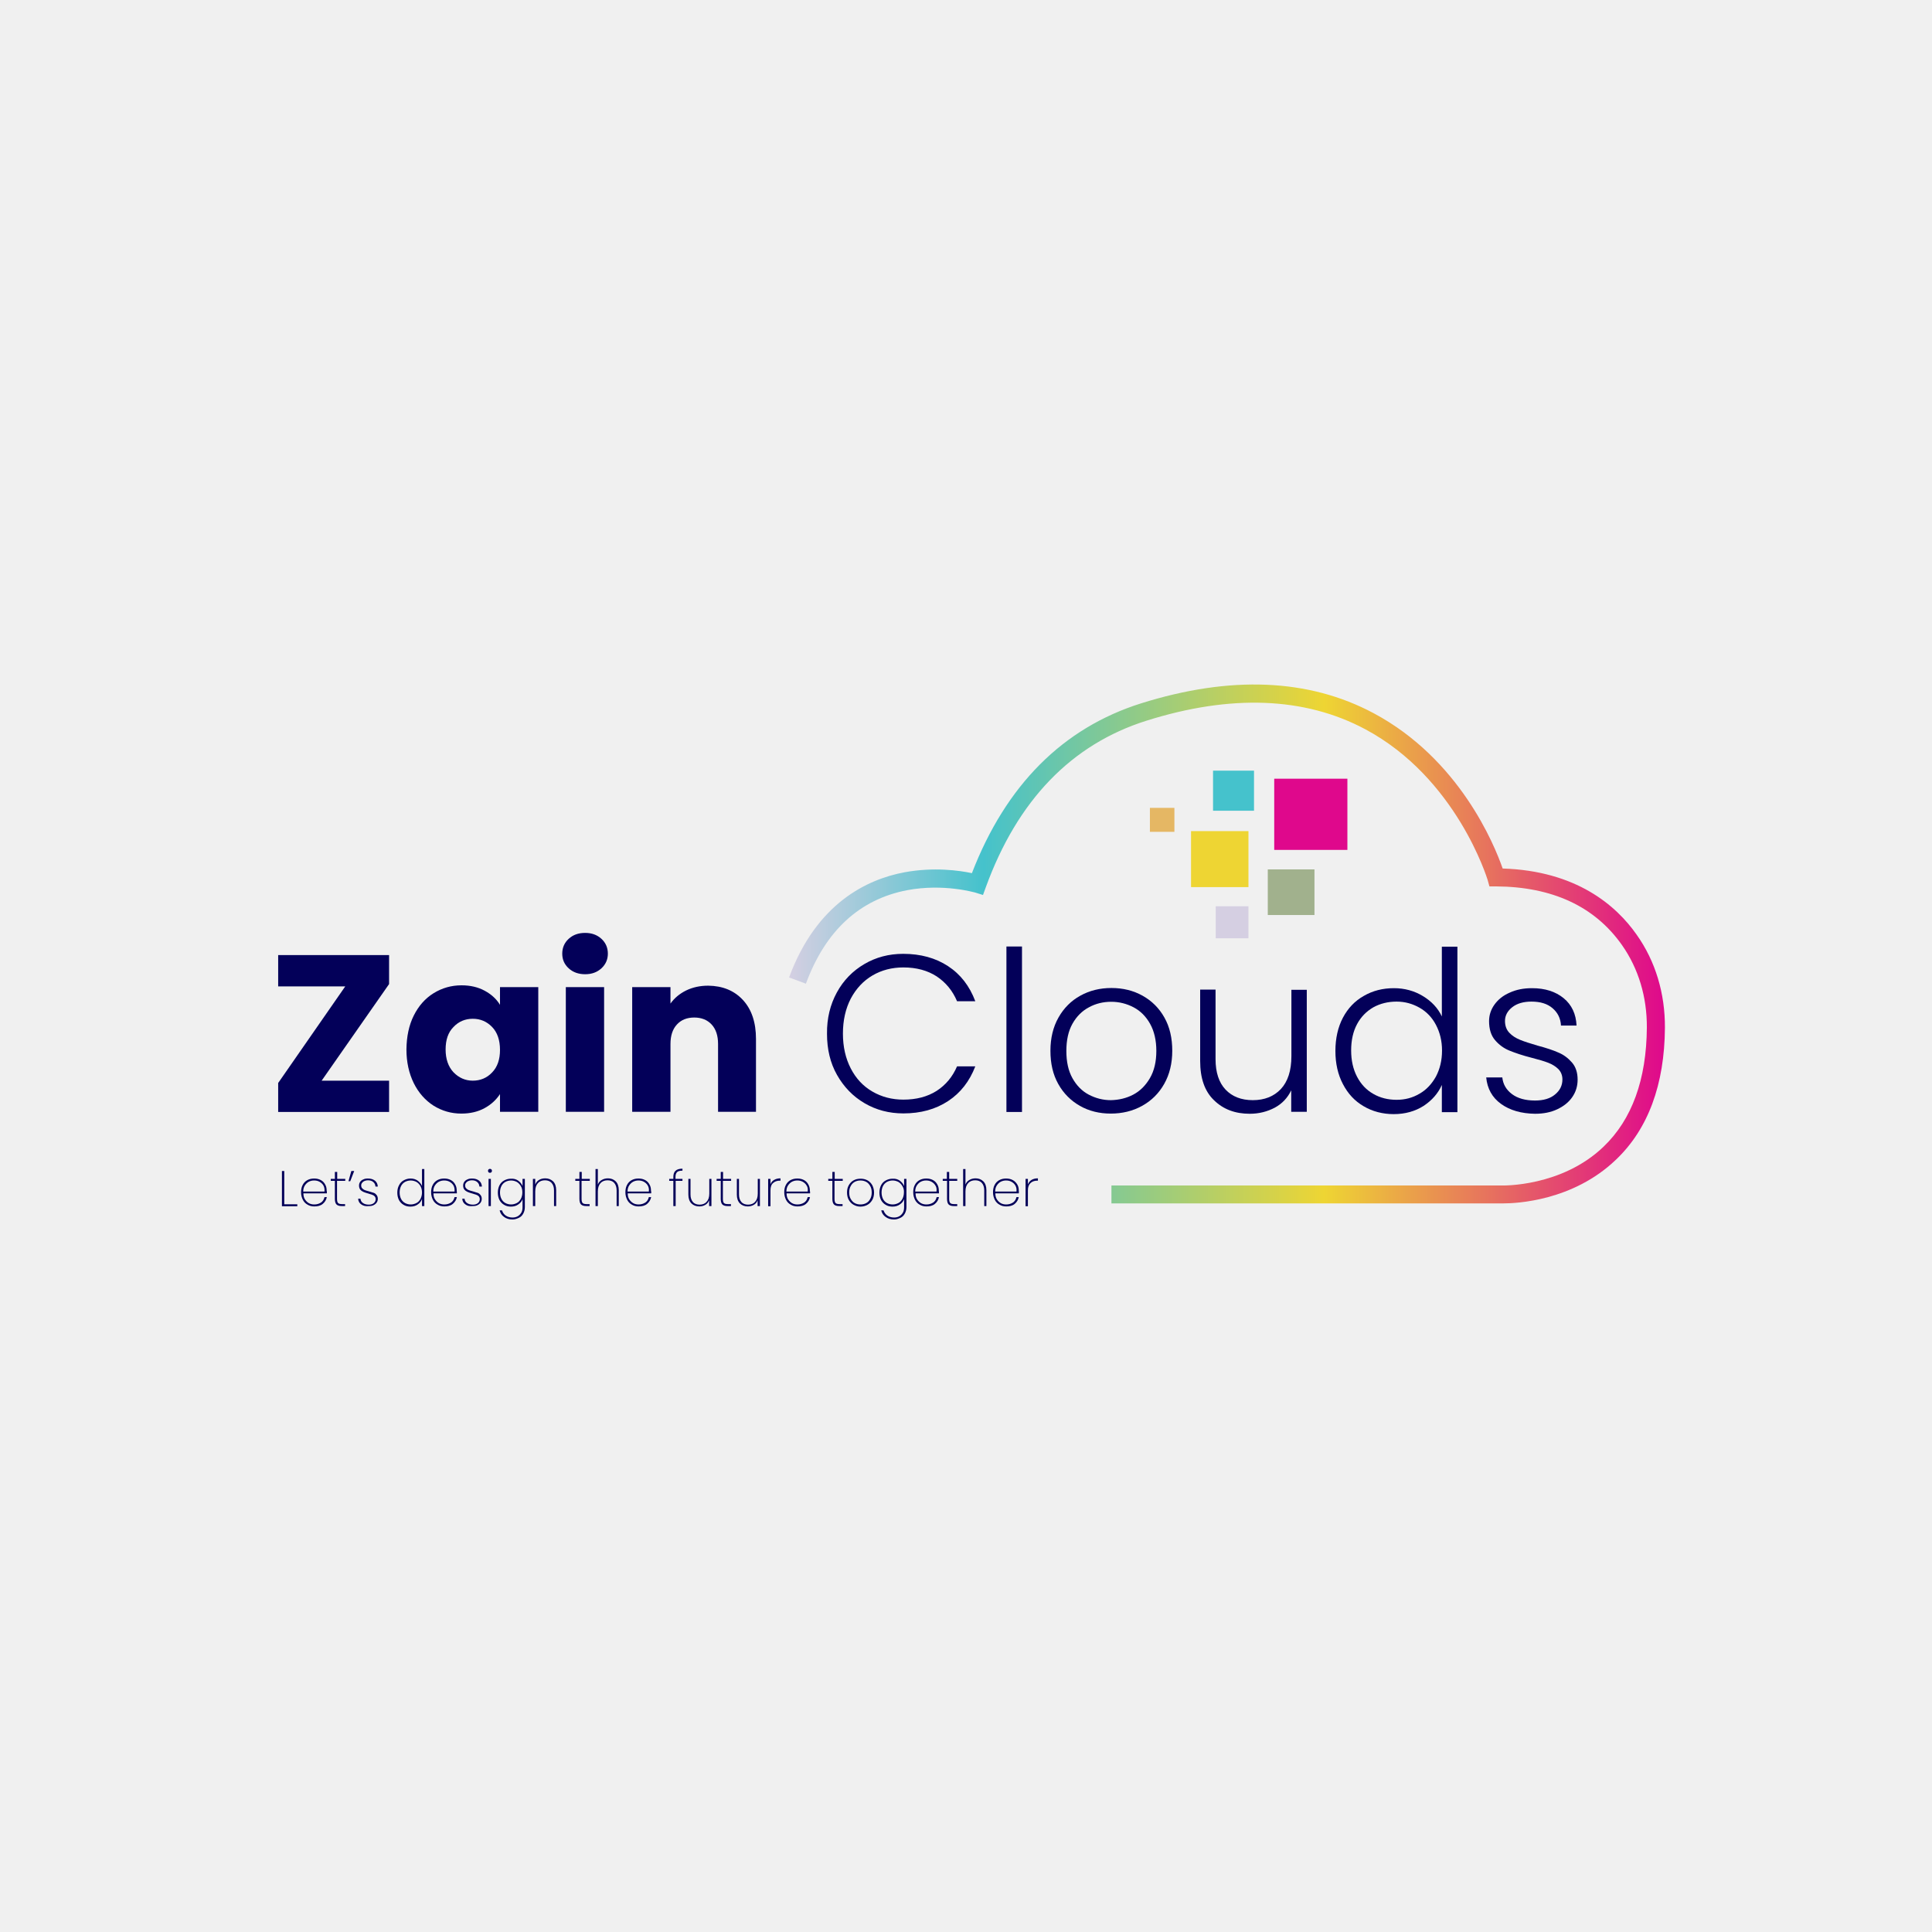
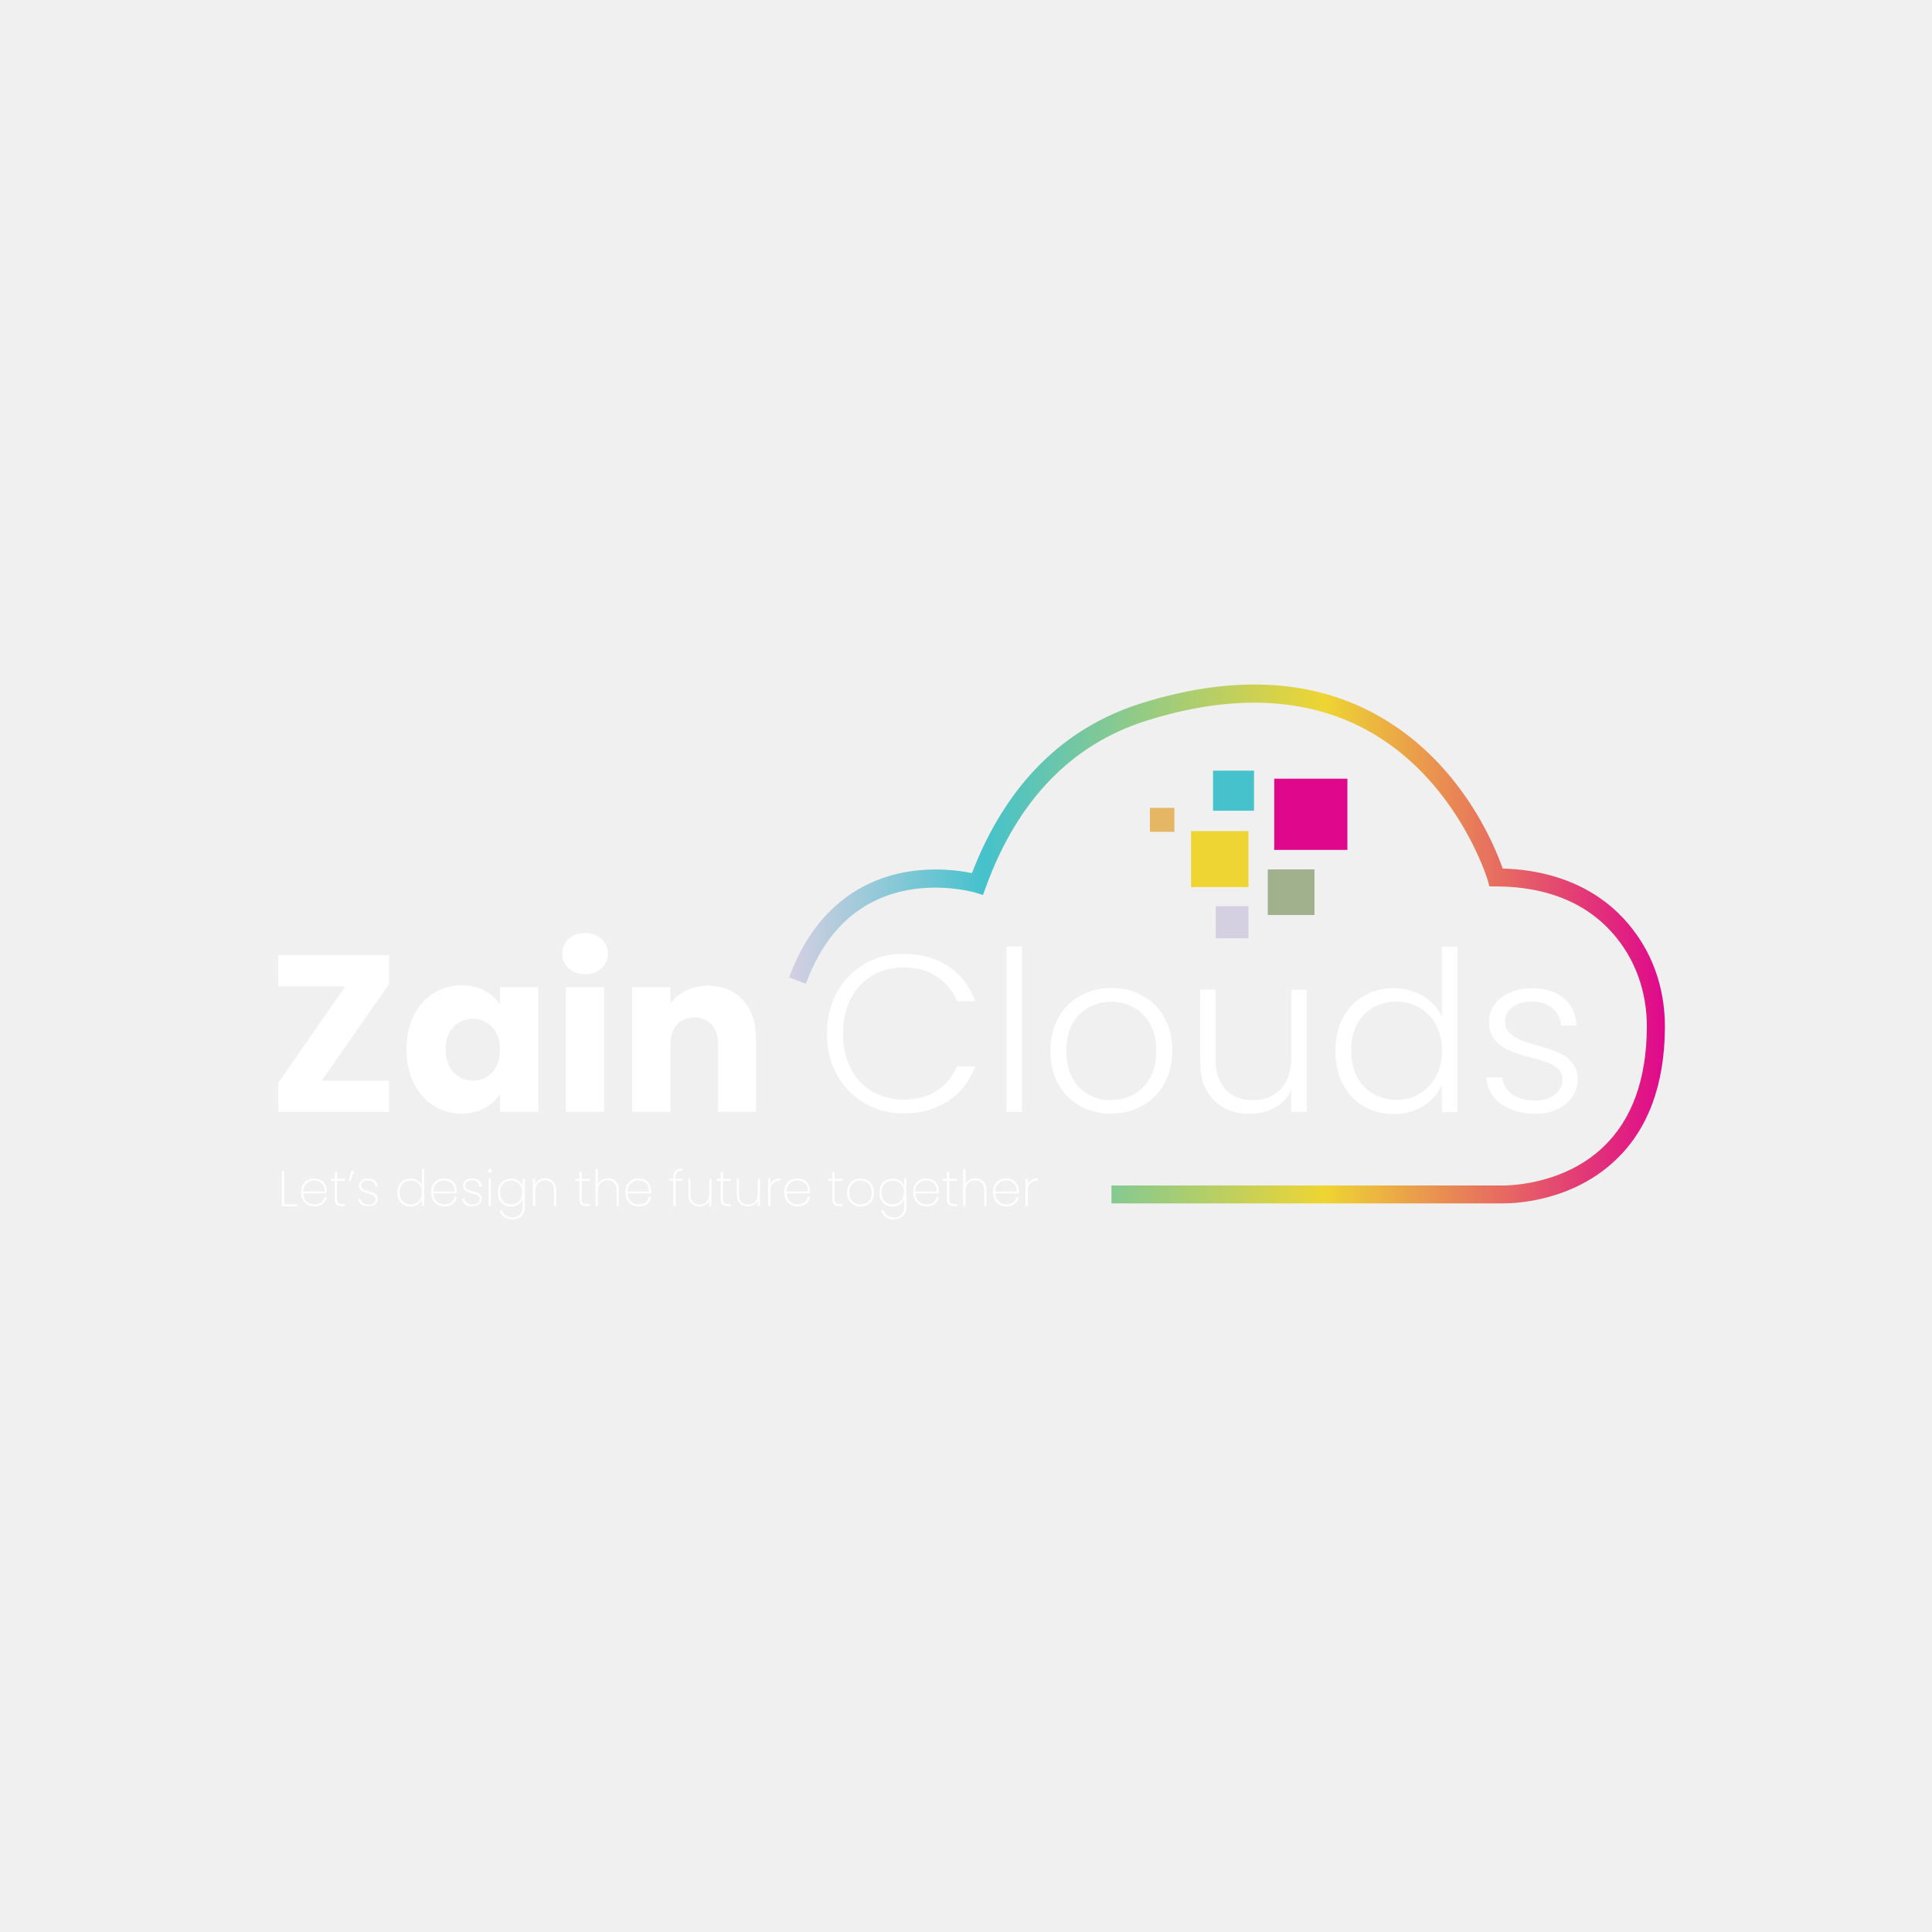
- <svg xmlns="http://www.w3.org/2000/svg" version="1.1" id="Layer_1" x="0px" y="0px" viewBox="0 0 1080 1080" style="enable-background:new 0 0 1080 1080;" xml:space="preserve">
+ <svg xmlns="http://www.w3.org/2000/svg" version="1.1" width="200px" height="200px" id="Layer_1" x="0px" y="0px" viewBox="0 0 1080 1080" style="enable-background:new 0 0 1080 1080;" xml:space="preserve">
  <style type="text/css">
	.st0{fill:url(#SVGID_1_);}
	.st1{fill:#DF088C;}
	.st2{fill:#EED533;}
	.st3{fill:#D5CFE2;}
	.st4{fill:#E5B764;}
	.st5{fill:#45C2CC;}
	.st6{fill:#A1B18D;}
- 	.st7{fill:#030059;}
+ 	.st7{fill:#ffffff;}
	.st8{fill:none;stroke:#000000;stroke-width:10;stroke-miterlimit:10;}
	.st9{fill:url(#SVGID_00000128481472592999385730000011737079583487774624_);}
</style>
  <g>
    <linearGradient id="SVGID_1_" gradientUnits="userSpaceOnUse" x1="441.008" y1="527.717" x2="930.689" y2="527.717">
      <stop offset="0" style="stop-color:#D5CFE2" />
      <stop offset="0.222" style="stop-color:#45C2CC" />
      <stop offset="0.611" style="stop-color:#EED533" />
      <stop offset="1" style="stop-color:#DF088C" />
    </linearGradient>
    <path class="st0" d="M840.5,672.7c-0.6,0-1,0-1.2,0h-218v-10l218.2,0c0.3,0,33.4,0.9,56.9-21.7c15.9-15.2,24-37.6,24.2-66.6   c0.1-17.1-4.7-33-13.9-46.1c-15.2-21.6-38.9-32.6-70.4-32.8l-3.7,0l-1-3.6c-0.2-0.6-17.3-57-68.5-84.3c-33.8-18-75-19.6-122.3-4.7   c-41.8,13.2-72,44.4-89.7,93l-1.6,4.4l-4.5-1.4c-0.2,0-17.5-5.1-37.8-1.3c-26.7,5.1-45.8,22.7-56.7,52.3l-9.4-3.5   c15.3-41.5,43.6-54.9,64.6-58.8c16.3-3,30.6-1,37.6,0.5c19-49.2,50.8-81.1,94.5-94.9c50-15.7,93.8-13.9,130.1,5.5   c47.9,25.6,67.4,73.3,72.1,86.8c41.2,1.3,63.5,20.7,74.9,37c10.5,14.8,15.9,32.8,15.8,52c-0.2,31.8-9.4,56.7-27.4,73.8   C879.2,671.4,847.5,672.7,840.5,672.7z" />
    <rect x="712.3" y="435.3" class="st1" width="40.9" height="39.8" />
    <rect x="665.8" y="464.6" class="st2" width="32.1" height="31.3" />
    <rect x="679.6" y="506.6" class="st3" width="18.3" height="17.9" />
    <rect x="642.8" y="451.6" class="st4" width="13.7" height="13.4" />
    <rect x="678.1" y="430.8" class="st5" width="22.9" height="22.4" />
    <rect x="708.7" y="486" class="st6" width="26.1" height="25.5" />
    <g>
      <g>
        <path class="st7" d="M179.8,604.1h37.7v17.5h-62v-16.2l37.5-54h-37.5v-17.5h62v16.2L179.8,604.1z" />
        <path class="st7" d="M231.3,567.7c2.7-5.4,6.4-9.6,11.1-12.5c4.7-2.9,9.9-4.4,15.6-4.4c4.9,0,9.2,1,12.9,3c3.7,2,6.6,4.6,8.6,7.9     v-9.9h21.4v69.7h-21.4v-9.9c-2.1,3.2-5,5.9-8.7,7.9c-3.7,2-8,3-12.9,3c-5.7,0-10.8-1.5-15.5-4.4c-4.7-3-8.4-7.2-11.1-12.6     c-2.7-5.5-4.1-11.8-4.1-18.9C227.3,579.4,228.6,573.1,231.3,567.7z M275.1,574.1c-3-3.1-6.6-4.6-10.8-4.6     c-4.2,0-7.9,1.5-10.8,4.6c-3,3-4.4,7.2-4.4,12.6c0,5.3,1.5,9.6,4.4,12.7c3,3.1,6.6,4.7,10.8,4.7c4.2,0,7.9-1.5,10.8-4.6     c3-3.1,4.4-7.3,4.4-12.6C279.5,581.4,278,577.1,275.1,574.1z" />
        <path class="st7" d="M317.9,541.3c-2.4-2.2-3.6-4.9-3.6-8.2c0-3.3,1.2-6.1,3.6-8.3c2.4-2.2,5.4-3.3,9.2-3.3     c3.7,0,6.7,1.1,9.1,3.3c2.4,2.2,3.6,5,3.6,8.3c0,3.2-1.2,6-3.6,8.2c-2.4,2.2-5.4,3.3-9.1,3.3     C323.4,544.6,320.3,543.5,317.9,541.3z M337.7,551.8v69.7h-21.4v-69.7H337.7z" />
        <path class="st7" d="M415.3,559c4.9,5.3,7.3,12.6,7.3,21.8v40.7h-21.2v-37.9c0-4.7-1.2-8.3-3.6-10.9c-2.4-2.6-5.7-3.9-9.7-3.9     c-4.1,0-7.3,1.3-9.7,3.9c-2.4,2.6-3.6,6.2-3.6,10.9v37.9h-21.4v-69.7h21.4v9.2c2.2-3.1,5.1-5.5,8.7-7.3c3.7-1.8,7.8-2.7,12.4-2.7     C403.9,551.1,410.4,553.7,415.3,559z" />
        <path class="st7" d="M467.8,554.8c3.7-6.8,8.9-12.1,15.4-15.9c6.5-3.8,13.7-5.7,21.7-5.7c9.7,0,18.1,2.3,25.1,6.9     c7,4.6,12,11.1,15.2,19.6h-10.2c-2.5-5.9-6.3-10.5-11.4-13.9c-5.1-3.3-11.3-5-18.6-5c-6.4,0-12.2,1.5-17.3,4.5     s-9.1,7.3-12.1,12.9c-2.9,5.6-4.4,12.1-4.4,19.6c0,7.4,1.5,13.9,4.4,19.5c2.9,5.6,6.9,9.9,12.1,12.9s10.9,4.5,17.3,4.5     c7.2,0,13.4-1.6,18.6-4.9c5.1-3.3,8.9-7.9,11.4-13.7h10.2c-3.2,8.3-8.2,14.8-15.2,19.4c-7,4.6-15.3,6.9-25,6.9     c-8,0-15.2-1.9-21.7-5.7c-6.5-3.8-11.6-9.1-15.4-15.8s-5.6-14.4-5.6-23C462.2,569.2,464.1,561.6,467.8,554.8z" />
        <path class="st7" d="M571.3,529.1v92.5h-8.7v-92.5H571.3z" />
        <path class="st7" d="M603.7,618.2c-5.1-2.9-9.2-7-12.1-12.2c-3-5.3-4.4-11.5-4.4-18.6c0-7.1,1.5-13.3,4.5-18.6     c3-5.3,7.1-9.4,12.2-12.2c5.2-2.9,11-4.3,17.4-4.3c6.4,0,12.2,1.4,17.4,4.3c5.2,2.9,9.3,7,12.2,12.2c3,5.3,4.4,11.5,4.4,18.6     c0,7-1.5,13.2-4.5,18.5c-3,5.3-7.1,9.4-12.4,12.3c-5.2,2.9-11.1,4.3-17.5,4.3C614.6,622.5,608.8,621.1,603.7,618.2z M633.5,611.9     c3.8-2,6.9-5.1,9.3-9.2c2.4-4.1,3.6-9.2,3.6-15.2c0-6-1.2-11.1-3.5-15.2c-2.3-4.1-5.4-7.2-9.2-9.2c-3.8-2-8-3.1-12.5-3.1     c-4.5,0-8.7,1-12.5,3.1c-3.8,2-6.9,5.1-9.2,9.2c-2.3,4.1-3.4,9.2-3.4,15.2c0,6,1.1,11.1,3.4,15.2c2.3,4.1,5.3,7.2,9.1,9.2     c3.8,2,7.9,3.1,12.4,3.1C625.5,614.9,629.7,613.9,633.5,611.9z" />
        <path class="st7" d="M730.5,553.3v68.2h-8.7v-12c-2,4.2-5.1,7.5-9.2,9.7c-4.2,2.2-8.8,3.4-14,3.4c-8.2,0-14.8-2.5-20-7.6     c-5.2-5-7.7-12.3-7.7-21.9v-39.9h8.6v38.9c0,7.4,1.9,13.1,5.6,17c3.7,3.9,8.8,5.9,15.2,5.9c6.6,0,11.8-2.1,15.7-6.2     c3.9-4.2,5.9-10.3,5.9-18.4v-37.1H730.5z" />
        <path class="st7" d="M750.7,568.9c2.8-5.3,6.7-9.4,11.7-12.2c5-2.9,10.6-4.3,16.8-4.3c6,0,11.4,1.5,16.2,4.4     c4.8,2.9,8.4,6.7,10.6,11.4v-39h8.7v92.5h-8.7v-15.2c-2.1,4.7-5.5,8.6-10.2,11.7c-4.7,3-10.3,4.6-16.7,4.6     c-6.2,0-11.9-1.5-16.8-4.4c-5-2.9-8.8-7-11.6-12.4c-2.8-5.3-4.2-11.5-4.2-18.5S747.9,574.2,750.7,568.9z M802.7,572.9     c-2.2-4.2-5.3-7.4-9.2-9.6c-3.9-2.2-8.1-3.4-12.8-3.4c-4.8,0-9.2,1.1-13,3.2c-3.8,2.2-6.9,5.3-9.1,9.4c-2.2,4.1-3.3,9-3.3,14.7     c0,5.6,1.1,10.5,3.3,14.7c2.2,4.2,5.2,7.4,9.1,9.6c3.8,2.2,8.2,3.3,13,3.3c4.7,0,8.9-1.1,12.8-3.4c3.9-2.2,6.9-5.5,9.2-9.6     c2.2-4.2,3.4-9,3.4-14.5S804.9,577.1,802.7,572.9z" />
        <path class="st7" d="M839.1,617.1c-5-3.6-7.7-8.6-8.3-14.8h9c0.4,3.8,2.2,6.9,5.4,9.3c3.2,2.4,7.5,3.6,12.9,3.6     c4.7,0,8.5-1.1,11.2-3.4c2.7-2.2,4.1-5,4.1-8.4c0-2.3-0.8-4.2-2.2-5.7c-1.5-1.5-3.4-2.7-5.7-3.6c-2.3-0.9-5.4-1.8-9.3-2.8     c-5.1-1.3-9.2-2.7-12.4-4c-3.2-1.3-5.9-3.3-8.1-5.9c-2.2-2.6-3.3-6.1-3.3-10.6c0-3.3,1-6.4,3-9.2c2-2.8,4.8-5.1,8.5-6.7     c3.7-1.7,7.8-2.5,12.5-2.5c7.3,0,13.2,1.9,17.7,5.6c4.5,3.7,6.9,8.8,7.2,15.3h-8.7c-0.2-4-1.8-7.2-4.7-9.7     c-2.9-2.5-6.8-3.7-11.8-3.7c-4.4,0-8,1-10.7,3.1c-2.7,2.1-4.1,4.7-4.1,7.7c0,2.7,0.8,4.9,2.4,6.6c1.6,1.7,3.6,3,6.1,4     c2.4,1,5.7,2,9.7,3.2c4.9,1.3,8.8,2.6,11.7,3.9c2.9,1.2,5.4,3.1,7.5,5.5c2.1,2.4,3.2,5.6,3.2,9.6c0,3.7-1,6.9-3,9.8     c-2,2.9-4.8,5.1-8.4,6.8c-3.6,1.7-7.7,2.5-12.4,2.5C850.5,622.5,844.1,620.7,839.1,617.1z" />
      </g>
    </g>
    <g>
      <g>
        <path class="st7" d="M158.9,673.2h7.3v1.1h-8.6v-19.7h1.3V673.2z" />
        <path class="st7" d="M182.7,667.1h-13.1c0,1.4,0.3,2.5,0.9,3.4c0.6,0.9,1.3,1.6,2.2,2.1c0.9,0.5,1.9,0.7,3,0.7     c1.5,0,2.7-0.4,3.8-1.1c1-0.7,1.6-1.7,1.9-3h1.3c-0.3,1.5-1.1,2.8-2.3,3.8c-1.2,1-2.8,1.4-4.7,1.4c-1.4,0-2.7-0.3-3.8-1     c-1.1-0.6-2-1.5-2.6-2.7c-0.6-1.2-1-2.6-1-4.2c0-1.6,0.3-3,0.9-4.1c0.6-1.2,1.5-2.1,2.6-2.7c1.1-0.6,2.4-0.9,3.8-0.9     c1.5,0,2.7,0.3,3.8,0.9c1.1,0.6,1.9,1.5,2.4,2.5c0.6,1,0.8,2.2,0.8,3.3C182.8,666.3,182.7,666.8,182.7,667.1z M180.8,662.7     c-0.5-0.9-1.3-1.6-2.2-2.1c-0.9-0.5-1.9-0.7-3-0.7s-2,0.2-3,0.7c-0.9,0.5-1.6,1.2-2.2,2.1c-0.6,0.9-0.9,2.1-0.9,3.4h11.9     C181.5,664.7,181.3,663.6,180.8,662.7z" />
        <path class="st7" d="M188.4,660.1v10.1c0,1.1,0.2,1.9,0.6,2.3c0.4,0.4,1.1,0.6,2.2,0.6h1.7v1.1H191c-1.3,0-2.3-0.3-2.9-0.9     c-0.6-0.6-0.9-1.7-0.9-3.1v-10.1h-2.3V659h2.3v-3.9h1.3v3.9h4.5v1.1H188.4z" />
        <path class="st7" d="M196.4,654.6h1.6l-2.2,5.7h-1L196.4,654.6z" />
        <path class="st7" d="M202,673.3c-1.1-0.7-1.7-1.8-1.8-3.2h1.3c0.1,1,0.5,1.8,1.4,2.4c0.8,0.6,1.9,0.9,3.3,0.9     c1.2,0,2.1-0.3,2.8-0.9c0.7-0.6,1-1.3,1-2.2c0-0.6-0.2-1.1-0.5-1.5c-0.4-0.4-0.8-0.7-1.4-0.9c-0.5-0.2-1.3-0.4-2.2-0.7     c-1.1-0.3-2-0.6-2.7-0.9c-0.7-0.3-1.3-0.7-1.8-1.3c-0.5-0.6-0.7-1.4-0.7-2.3c0-0.7,0.2-1.4,0.6-2c0.4-0.6,1-1.1,1.8-1.4     c0.8-0.4,1.6-0.5,2.6-0.5c1.6,0,2.9,0.4,3.9,1.2c1,0.8,1.5,1.9,1.6,3.3h-1.3c-0.1-1-0.4-1.8-1.2-2.5s-1.7-1-3-1     c-1.1,0-2,0.3-2.7,0.8c-0.7,0.6-1.1,1.2-1.1,2c0,0.7,0.2,1.3,0.6,1.7c0.4,0.4,0.9,0.8,1.5,1c0.6,0.2,1.4,0.5,2.3,0.7     c1.1,0.3,1.9,0.6,2.6,0.8s1.2,0.7,1.6,1.2c0.4,0.5,0.7,1.2,0.7,2.1c0,0.8-0.2,1.5-0.6,2.1c-0.4,0.6-1,1.1-1.8,1.5     c-0.8,0.4-1.6,0.5-2.6,0.5C204.5,674.4,203.1,674.1,202,673.3z" />
        <path class="st7" d="M223.1,662.5c0.6-1.2,1.5-2.1,2.6-2.7c1.1-0.6,2.4-1,3.8-1c1.5,0,2.9,0.4,4,1.2s1.9,1.8,2.4,3v-9.5h1.3v20.7     h-1.3v-4c-0.4,1.3-1.2,2.3-2.4,3.1c-1.1,0.8-2.5,1.2-4.1,1.2c-1.4,0-2.7-0.3-3.8-1c-1.1-0.6-2-1.6-2.6-2.7     c-0.6-1.2-0.9-2.6-0.9-4.1S222.4,663.7,223.1,662.5z M235.1,663.1c-0.6-1-1.3-1.8-2.3-2.4c-1-0.5-2-0.8-3.2-0.8     c-1.2,0-2.3,0.3-3.2,0.8c-0.9,0.5-1.7,1.3-2.2,2.3c-0.5,1-0.8,2.2-0.8,3.6c0,1.4,0.3,2.6,0.8,3.6c0.5,1,1.3,1.8,2.2,2.3     c0.9,0.5,2,0.8,3.2,0.8c1.2,0,2.2-0.3,3.2-0.8c1-0.5,1.7-1.3,2.3-2.4c0.5-1,0.8-2.2,0.8-3.5C235.9,665.3,235.6,664.1,235.1,663.1     z" />
        <path class="st7" d="M255.4,667.1h-13.1c0,1.4,0.3,2.5,0.9,3.4c0.6,0.9,1.3,1.6,2.2,2.1c0.9,0.5,1.9,0.7,3,0.7     c1.5,0,2.7-0.4,3.8-1.1c1-0.7,1.6-1.7,1.9-3h1.3c-0.3,1.5-1.1,2.8-2.3,3.8c-1.2,1-2.8,1.4-4.7,1.4c-1.4,0-2.7-0.3-3.8-1     c-1.1-0.6-2-1.5-2.6-2.7c-0.6-1.2-1-2.6-1-4.2c0-1.6,0.3-3,0.9-4.1c0.6-1.2,1.5-2.1,2.6-2.7c1.1-0.6,2.4-0.9,3.8-0.9     c1.5,0,2.7,0.3,3.8,0.9c1.1,0.6,1.9,1.5,2.4,2.5c0.6,1,0.8,2.2,0.8,3.3C255.4,666.3,255.4,666.8,255.4,667.1z M253.5,662.7     c-0.5-0.9-1.3-1.6-2.2-2.1c-0.9-0.5-1.9-0.7-3-0.7s-2,0.2-3,0.7c-0.9,0.5-1.6,1.2-2.2,2.1c-0.6,0.9-0.9,2.1-0.9,3.4h11.9     C254.2,664.7,254,663.6,253.5,662.7z" />
        <path class="st7" d="M260.2,673.3c-1.1-0.7-1.7-1.8-1.8-3.2h1.3c0.1,1,0.5,1.8,1.4,2.4c0.8,0.6,1.9,0.9,3.3,0.9     c1.2,0,2.1-0.3,2.8-0.9c0.7-0.6,1-1.3,1-2.2c0-0.6-0.2-1.1-0.5-1.5c-0.4-0.4-0.8-0.7-1.4-0.9c-0.5-0.2-1.3-0.4-2.2-0.7     c-1.1-0.3-2-0.6-2.7-0.9c-0.7-0.3-1.3-0.7-1.8-1.3c-0.5-0.6-0.7-1.4-0.7-2.3c0-0.7,0.2-1.4,0.6-2c0.4-0.6,1-1.1,1.8-1.4     c0.8-0.4,1.6-0.5,2.6-0.5c1.6,0,2.9,0.4,3.9,1.2c1,0.8,1.5,1.9,1.6,3.3H268c-0.1-1-0.4-1.8-1.2-2.5s-1.7-1-3-1     c-1.1,0-2,0.3-2.7,0.8c-0.7,0.6-1.1,1.2-1.1,2c0,0.7,0.2,1.3,0.6,1.7c0.4,0.4,0.9,0.8,1.5,1c0.6,0.2,1.4,0.5,2.3,0.7     c1.1,0.3,1.9,0.6,2.6,0.8s1.2,0.7,1.6,1.2c0.4,0.5,0.7,1.2,0.7,2.1c0,0.8-0.2,1.5-0.6,2.1c-0.4,0.6-1,1.1-1.8,1.5     c-0.8,0.4-1.6,0.5-2.6,0.5C262.6,674.4,261.2,674.1,260.2,673.3z" />
        <path class="st7" d="M273.1,655.3c-0.2-0.2-0.3-0.5-0.3-0.8c0-0.3,0.1-0.6,0.3-0.8c0.2-0.2,0.5-0.3,0.8-0.3     c0.3,0,0.6,0.1,0.8,0.3c0.2,0.2,0.3,0.5,0.3,0.8c0,0.3-0.1,0.6-0.3,0.8c-0.2,0.2-0.5,0.3-0.8,0.3     C273.5,655.6,273.3,655.5,273.1,655.3z M274.4,659v15.2h-1.3V659H274.4z" />
        <path class="st7" d="M289.7,660c1.1,0.8,1.9,1.8,2.4,3V659h1.3v15.7c0,1.4-0.3,2.6-0.9,3.7c-0.6,1.1-1.4,1.9-2.5,2.4     s-2.2,0.9-3.5,0.9c-1.9,0-3.5-0.5-4.7-1.4c-1.3-0.9-2.1-2.1-2.5-3.7h1.3c0.4,1.2,1.1,2.2,2.1,2.9c1,0.7,2.3,1.1,3.8,1.1     c1.1,0,2-0.2,2.9-0.7c0.9-0.5,1.5-1.2,2-2s0.7-1.9,0.7-3.1v-4.5c-0.4,1.2-1.2,2.2-2.4,3c-1.1,0.8-2.5,1.2-4.1,1.2     c-1.4,0-2.7-0.3-3.8-1c-1.1-0.6-2-1.6-2.6-2.7c-0.6-1.2-0.9-2.6-0.9-4.1s0.3-2.9,0.9-4.1c0.6-1.2,1.5-2.1,2.6-2.7     c1.1-0.6,2.4-1,3.8-1C287.2,658.8,288.6,659.2,289.7,660z M291.2,663.1c-0.6-1-1.3-1.8-2.3-2.4c-1-0.5-2-0.8-3.2-0.8     c-1.2,0-2.3,0.3-3.2,0.8c-0.9,0.5-1.7,1.3-2.2,2.3c-0.5,1-0.8,2.2-0.8,3.6c0,1.4,0.3,2.6,0.8,3.6c0.5,1,1.3,1.8,2.2,2.3     c0.9,0.5,2,0.8,3.2,0.8c1.2,0,2.2-0.3,3.2-0.8c1-0.5,1.7-1.3,2.3-2.4c0.5-1,0.8-2.2,0.8-3.5C292,665.3,291.8,664.1,291.2,663.1z" />
        <path class="st7" d="M309.2,660.4c1.1,1.1,1.7,2.8,1.7,4.9v8.9h-1.2v-8.8c0-1.8-0.5-3.2-1.4-4.2c-0.9-1-2.2-1.4-3.7-1.4     c-1.6,0-3,0.5-3.9,1.6c-1,1-1.5,2.6-1.5,4.6v8.2h-1.3V659h1.3v3.2c0.4-1.1,1.1-2,2.1-2.6c1-0.6,2.2-0.9,3.5-0.9     C306.6,658.7,308,659.3,309.2,660.4z" />
        <path class="st7" d="M325.1,660.1v10.1c0,1.1,0.2,1.9,0.6,2.3c0.4,0.4,1.1,0.6,2.2,0.6h1.7v1.1h-1.9c-1.3,0-2.3-0.3-2.9-0.9     c-0.6-0.6-0.9-1.7-0.9-3.1v-10.1h-2.3V659h2.3v-3.9h1.3v3.9h4.5v1.1H325.1z" />
        <path class="st7" d="M344.2,660.4c1.1,1.1,1.7,2.8,1.7,4.9v8.9h-1.2v-8.8c0-1.8-0.5-3.2-1.4-4.2c-0.9-1-2.2-1.4-3.7-1.4     c-1.6,0-3,0.5-3.9,1.6c-1,1-1.5,2.6-1.5,4.6v8.2h-1.3v-20.7h1.3v8.7c0.4-1.1,1.1-2,2.2-2.6c1-0.6,2.2-0.9,3.5-0.9     C341.6,658.7,343.1,659.3,344.2,660.4z" />
        <path class="st7" d="M364,667.1h-13.1c0,1.4,0.3,2.5,0.9,3.4c0.6,0.9,1.3,1.6,2.2,2.1c0.9,0.5,1.9,0.7,3,0.7     c1.5,0,2.7-0.4,3.8-1.1c1-0.7,1.6-1.7,1.9-3h1.3c-0.3,1.5-1.1,2.8-2.3,3.8c-1.2,1-2.8,1.4-4.7,1.4c-1.4,0-2.7-0.3-3.8-1     c-1.1-0.6-2-1.5-2.6-2.7c-0.6-1.2-1-2.6-1-4.2c0-1.6,0.3-3,0.9-4.1c0.6-1.2,1.5-2.1,2.6-2.7c1.1-0.6,2.4-0.9,3.8-0.9     c1.5,0,2.7,0.3,3.8,0.9c1.1,0.6,1.9,1.5,2.4,2.5c0.6,1,0.8,2.2,0.8,3.3C364.1,666.3,364.1,666.8,364,667.1z M362.1,662.7     c-0.5-0.9-1.3-1.6-2.2-2.1c-0.9-0.5-1.9-0.7-3-0.7s-2,0.2-3,0.7c-0.9,0.5-1.6,1.2-2.2,2.1c-0.6,0.9-0.9,2.1-0.9,3.4h11.9     C362.9,664.7,362.6,663.6,362.1,662.7z" />
        <path class="st7" d="M381.6,660.1h-3.9v14.1h-1.3v-14.1h-2.3V659h2.3V658c0-1.6,0.4-2.8,1.2-3.5c0.8-0.8,2.1-1.2,3.9-1.2v1.1     c-1.5,0-2.5,0.3-3,0.8c-0.6,0.6-0.9,1.5-0.9,2.7v1.1h3.9V660.1z" />
        <path class="st7" d="M397.7,659v15.2h-1.3v-3.3c-0.4,1.2-1.1,2-2.1,2.6c-1,0.6-2.1,0.9-3.4,0.9c-1.8,0-3.3-0.6-4.4-1.7     s-1.7-2.8-1.7-4.9V659h1.2v8.8c0,1.8,0.5,3.2,1.4,4.2c0.9,1,2.2,1.4,3.7,1.4c1.6,0,3-0.5,3.9-1.6c1-1,1.5-2.6,1.5-4.6V659H397.7z     " />
        <path class="st7" d="M404.1,660.1v10.1c0,1.1,0.2,1.9,0.6,2.3c0.4,0.4,1.1,0.6,2.2,0.6h1.7v1.1h-1.9c-1.3,0-2.3-0.3-2.9-0.9     c-0.6-0.6-0.9-1.7-0.9-3.1v-10.1h-2.3V659h2.3v-3.9h1.3v3.9h4.5v1.1H404.1z" />
        <path class="st7" d="M424.8,659v15.2h-1.3v-3.3c-0.4,1.2-1.1,2-2.1,2.6c-1,0.6-2.1,0.9-3.4,0.9c-1.8,0-3.3-0.6-4.4-1.7     s-1.7-2.8-1.7-4.9V659h1.2v8.8c0,1.8,0.5,3.2,1.4,4.2c0.9,1,2.2,1.4,3.7,1.4c1.6,0,3-0.5,3.9-1.6c1-1,1.5-2.6,1.5-4.6V659H424.8z     " />
        <path class="st7" d="M432.7,659.6c1-0.6,2.2-0.9,3.6-0.9v1.3h-0.4c-1.5,0-2.7,0.4-3.7,1.3c-1,0.8-1.5,2.2-1.5,4.2v8.8h-1.3V659     h1.3v3.1C431,661,431.7,660.2,432.7,659.6z" />
        <path class="st7" d="M452.8,667.1h-13.1c0,1.4,0.3,2.5,0.9,3.4c0.6,0.9,1.3,1.6,2.2,2.1c0.9,0.5,1.9,0.7,3,0.7     c1.5,0,2.7-0.4,3.8-1.1c1-0.7,1.6-1.7,1.9-3h1.3c-0.3,1.5-1.1,2.8-2.3,3.8c-1.2,1-2.8,1.4-4.7,1.4c-1.4,0-2.7-0.3-3.8-1     c-1.1-0.6-2-1.5-2.6-2.7c-0.6-1.2-1-2.6-1-4.2c0-1.6,0.3-3,0.9-4.1c0.6-1.2,1.5-2.1,2.6-2.7c1.1-0.6,2.4-0.9,3.8-0.9     c1.5,0,2.7,0.3,3.8,0.9c1.1,0.6,1.9,1.5,2.4,2.5c0.6,1,0.8,2.2,0.8,3.3C452.9,666.3,452.9,666.8,452.8,667.1z M450.9,662.7     c-0.5-0.9-1.3-1.6-2.2-2.1c-0.9-0.5-1.9-0.7-3-0.7s-2,0.2-3,0.7c-0.9,0.5-1.6,1.2-2.2,2.1c-0.6,0.9-0.9,2.1-0.9,3.4h11.9     C451.7,664.7,451.5,663.6,450.9,662.7z" />
        <path class="st7" d="M466.5,660.1v10.1c0,1.1,0.2,1.9,0.6,2.3c0.4,0.4,1.1,0.6,2.2,0.6h1.7v1.1h-1.9c-1.3,0-2.3-0.3-2.9-0.9     c-0.6-0.6-0.9-1.7-0.9-3.1v-10.1h-2.3V659h2.3v-3.9h1.3v3.9h4.5v1.1H466.5z" />
        <path class="st7" d="M477.2,673.5c-1.1-0.6-2-1.5-2.7-2.7s-1-2.6-1-4.2c0-1.6,0.3-2.9,1-4.1c0.7-1.2,1.6-2.1,2.7-2.7     c1.1-0.6,2.4-0.9,3.9-0.9c1.4,0,2.7,0.3,3.8,0.9c1.1,0.6,2,1.5,2.7,2.7c0.6,1.2,1,2.6,1,4.1c0,1.6-0.3,3-1,4.2     c-0.7,1.2-1.6,2.1-2.7,2.7c-1.1,0.6-2.4,1-3.9,1S478.3,674.1,477.2,673.5z M484.1,672.6c1-0.5,1.7-1.2,2.3-2.3     c0.6-1,0.9-2.2,0.9-3.7c0-1.5-0.3-2.7-0.9-3.7c-0.6-1-1.3-1.8-2.3-2.3c-1-0.5-2-0.7-3.1-0.7c-1.1,0-2.1,0.2-3.1,0.7     c-0.9,0.5-1.7,1.2-2.3,2.3s-0.9,2.2-0.9,3.7c0,1.5,0.3,2.7,0.9,3.7c0.6,1,1.3,1.8,2.3,2.3c0.9,0.5,2,0.7,3.1,0.7     S483.1,673.1,484.1,672.6z" />
        <path class="st7" d="M503,660c1.1,0.8,1.9,1.8,2.4,3V659h1.3v15.7c0,1.4-0.3,2.6-0.9,3.7c-0.6,1.1-1.4,1.9-2.5,2.4     s-2.2,0.9-3.5,0.9c-1.9,0-3.5-0.5-4.7-1.4c-1.3-0.9-2.1-2.1-2.5-3.7h1.3c0.4,1.2,1.1,2.2,2.1,2.9c1,0.7,2.3,1.1,3.8,1.1     c1.1,0,2-0.2,2.9-0.7c0.9-0.5,1.5-1.2,2-2s0.7-1.9,0.7-3.1v-4.5c-0.4,1.2-1.2,2.2-2.4,3c-1.1,0.8-2.5,1.2-4.1,1.2     c-1.4,0-2.7-0.3-3.8-1c-1.1-0.6-2-1.6-2.6-2.7c-0.6-1.2-0.9-2.6-0.9-4.1s0.3-2.9,0.9-4.1c0.6-1.2,1.5-2.1,2.6-2.7     c1.1-0.6,2.4-1,3.8-1C500.5,658.8,501.9,659.2,503,660z M504.5,663.1c-0.6-1-1.3-1.8-2.3-2.4c-1-0.5-2-0.8-3.2-0.8     c-1.2,0-2.3,0.3-3.2,0.8c-0.9,0.5-1.7,1.3-2.2,2.3c-0.5,1-0.8,2.2-0.8,3.6c0,1.4,0.3,2.6,0.8,3.6c0.5,1,1.3,1.8,2.2,2.3     c0.9,0.5,2,0.8,3.2,0.8c1.2,0,2.2-0.3,3.2-0.8c1-0.5,1.7-1.3,2.3-2.4c0.5-1,0.8-2.2,0.8-3.5C505.4,665.3,505.1,664.1,504.5,663.1     z" />
        <path class="st7" d="M524.9,667.1h-13.1c0,1.4,0.3,2.5,0.9,3.4c0.6,0.9,1.3,1.6,2.2,2.1c0.9,0.5,1.9,0.7,3,0.7     c1.5,0,2.7-0.4,3.8-1.1c1-0.7,1.6-1.7,1.9-3h1.3c-0.3,1.5-1.1,2.8-2.3,3.8c-1.2,1-2.8,1.4-4.7,1.4c-1.4,0-2.7-0.3-3.8-1     c-1.1-0.6-2-1.5-2.6-2.7c-0.6-1.2-1-2.6-1-4.2c0-1.6,0.3-3,0.9-4.1c0.6-1.2,1.5-2.1,2.6-2.7c1.1-0.6,2.4-0.9,3.8-0.9     c1.5,0,2.7,0.3,3.8,0.9c1.1,0.6,1.9,1.5,2.4,2.5c0.6,1,0.8,2.2,0.8,3.3C524.9,666.3,524.9,666.8,524.9,667.1z M522.9,662.7     c-0.5-0.9-1.3-1.6-2.2-2.1c-0.9-0.5-1.9-0.7-3-0.7s-2,0.2-3,0.7c-0.9,0.5-1.6,1.2-2.2,2.1c-0.6,0.9-0.9,2.1-0.9,3.4h11.9     C523.7,664.7,523.5,663.6,522.9,662.7z" />
        <path class="st7" d="M530.6,660.1v10.1c0,1.1,0.2,1.9,0.6,2.3c0.4,0.4,1.1,0.6,2.2,0.6h1.7v1.1h-1.9c-1.3,0-2.3-0.3-2.9-0.9     c-0.6-0.6-0.9-1.7-0.9-3.1v-10.1H527V659h2.3v-3.9h1.3v3.9h4.5v1.1H530.6z" />
        <path class="st7" d="M549.7,660.4c1.1,1.1,1.7,2.8,1.7,4.9v8.9h-1.2v-8.8c0-1.8-0.5-3.2-1.4-4.2c-0.9-1-2.2-1.4-3.7-1.4     c-1.6,0-3,0.5-3.9,1.6c-1,1-1.5,2.6-1.5,4.6v8.2h-1.3v-20.7h1.3v8.7c0.4-1.1,1.1-2,2.2-2.6c1-0.6,2.2-0.9,3.5-0.9     C547.1,658.7,548.6,659.3,549.7,660.4z" />
        <path class="st7" d="M569.5,667.1h-13.1c0,1.4,0.3,2.5,0.9,3.4c0.6,0.9,1.3,1.6,2.2,2.1c0.9,0.5,1.9,0.7,3,0.7     c1.5,0,2.7-0.4,3.8-1.1c1-0.7,1.6-1.7,1.9-3h1.3c-0.3,1.5-1.1,2.8-2.3,3.8c-1.2,1-2.8,1.4-4.7,1.4c-1.4,0-2.7-0.3-3.8-1     c-1.1-0.6-2-1.5-2.6-2.7s-1-2.6-1-4.2c0-1.6,0.3-3,0.9-4.1c0.6-1.2,1.5-2.1,2.6-2.7c1.1-0.6,2.4-0.9,3.8-0.9     c1.5,0,2.7,0.3,3.8,0.9c1.1,0.6,1.9,1.5,2.5,2.5c0.6,1,0.8,2.2,0.8,3.3C569.6,666.3,569.6,666.8,569.5,667.1z M567.6,662.7     c-0.5-0.9-1.3-1.6-2.2-2.1c-0.9-0.5-1.9-0.7-3-0.7s-2,0.2-3,0.7c-0.9,0.5-1.6,1.2-2.2,2.1c-0.6,0.9-0.9,2.1-0.9,3.4h11.9     C568.4,664.7,568.1,663.6,567.6,662.7z" />
        <path class="st7" d="M576.6,659.6c1-0.6,2.2-0.9,3.6-0.9v1.3h-0.4c-1.5,0-2.7,0.4-3.7,1.3s-1.5,2.2-1.5,4.2v8.8h-1.3V659h1.3v3.1     C575,661,575.7,660.2,576.6,659.6z" />
      </g>
    </g>
  </g>
</svg>
